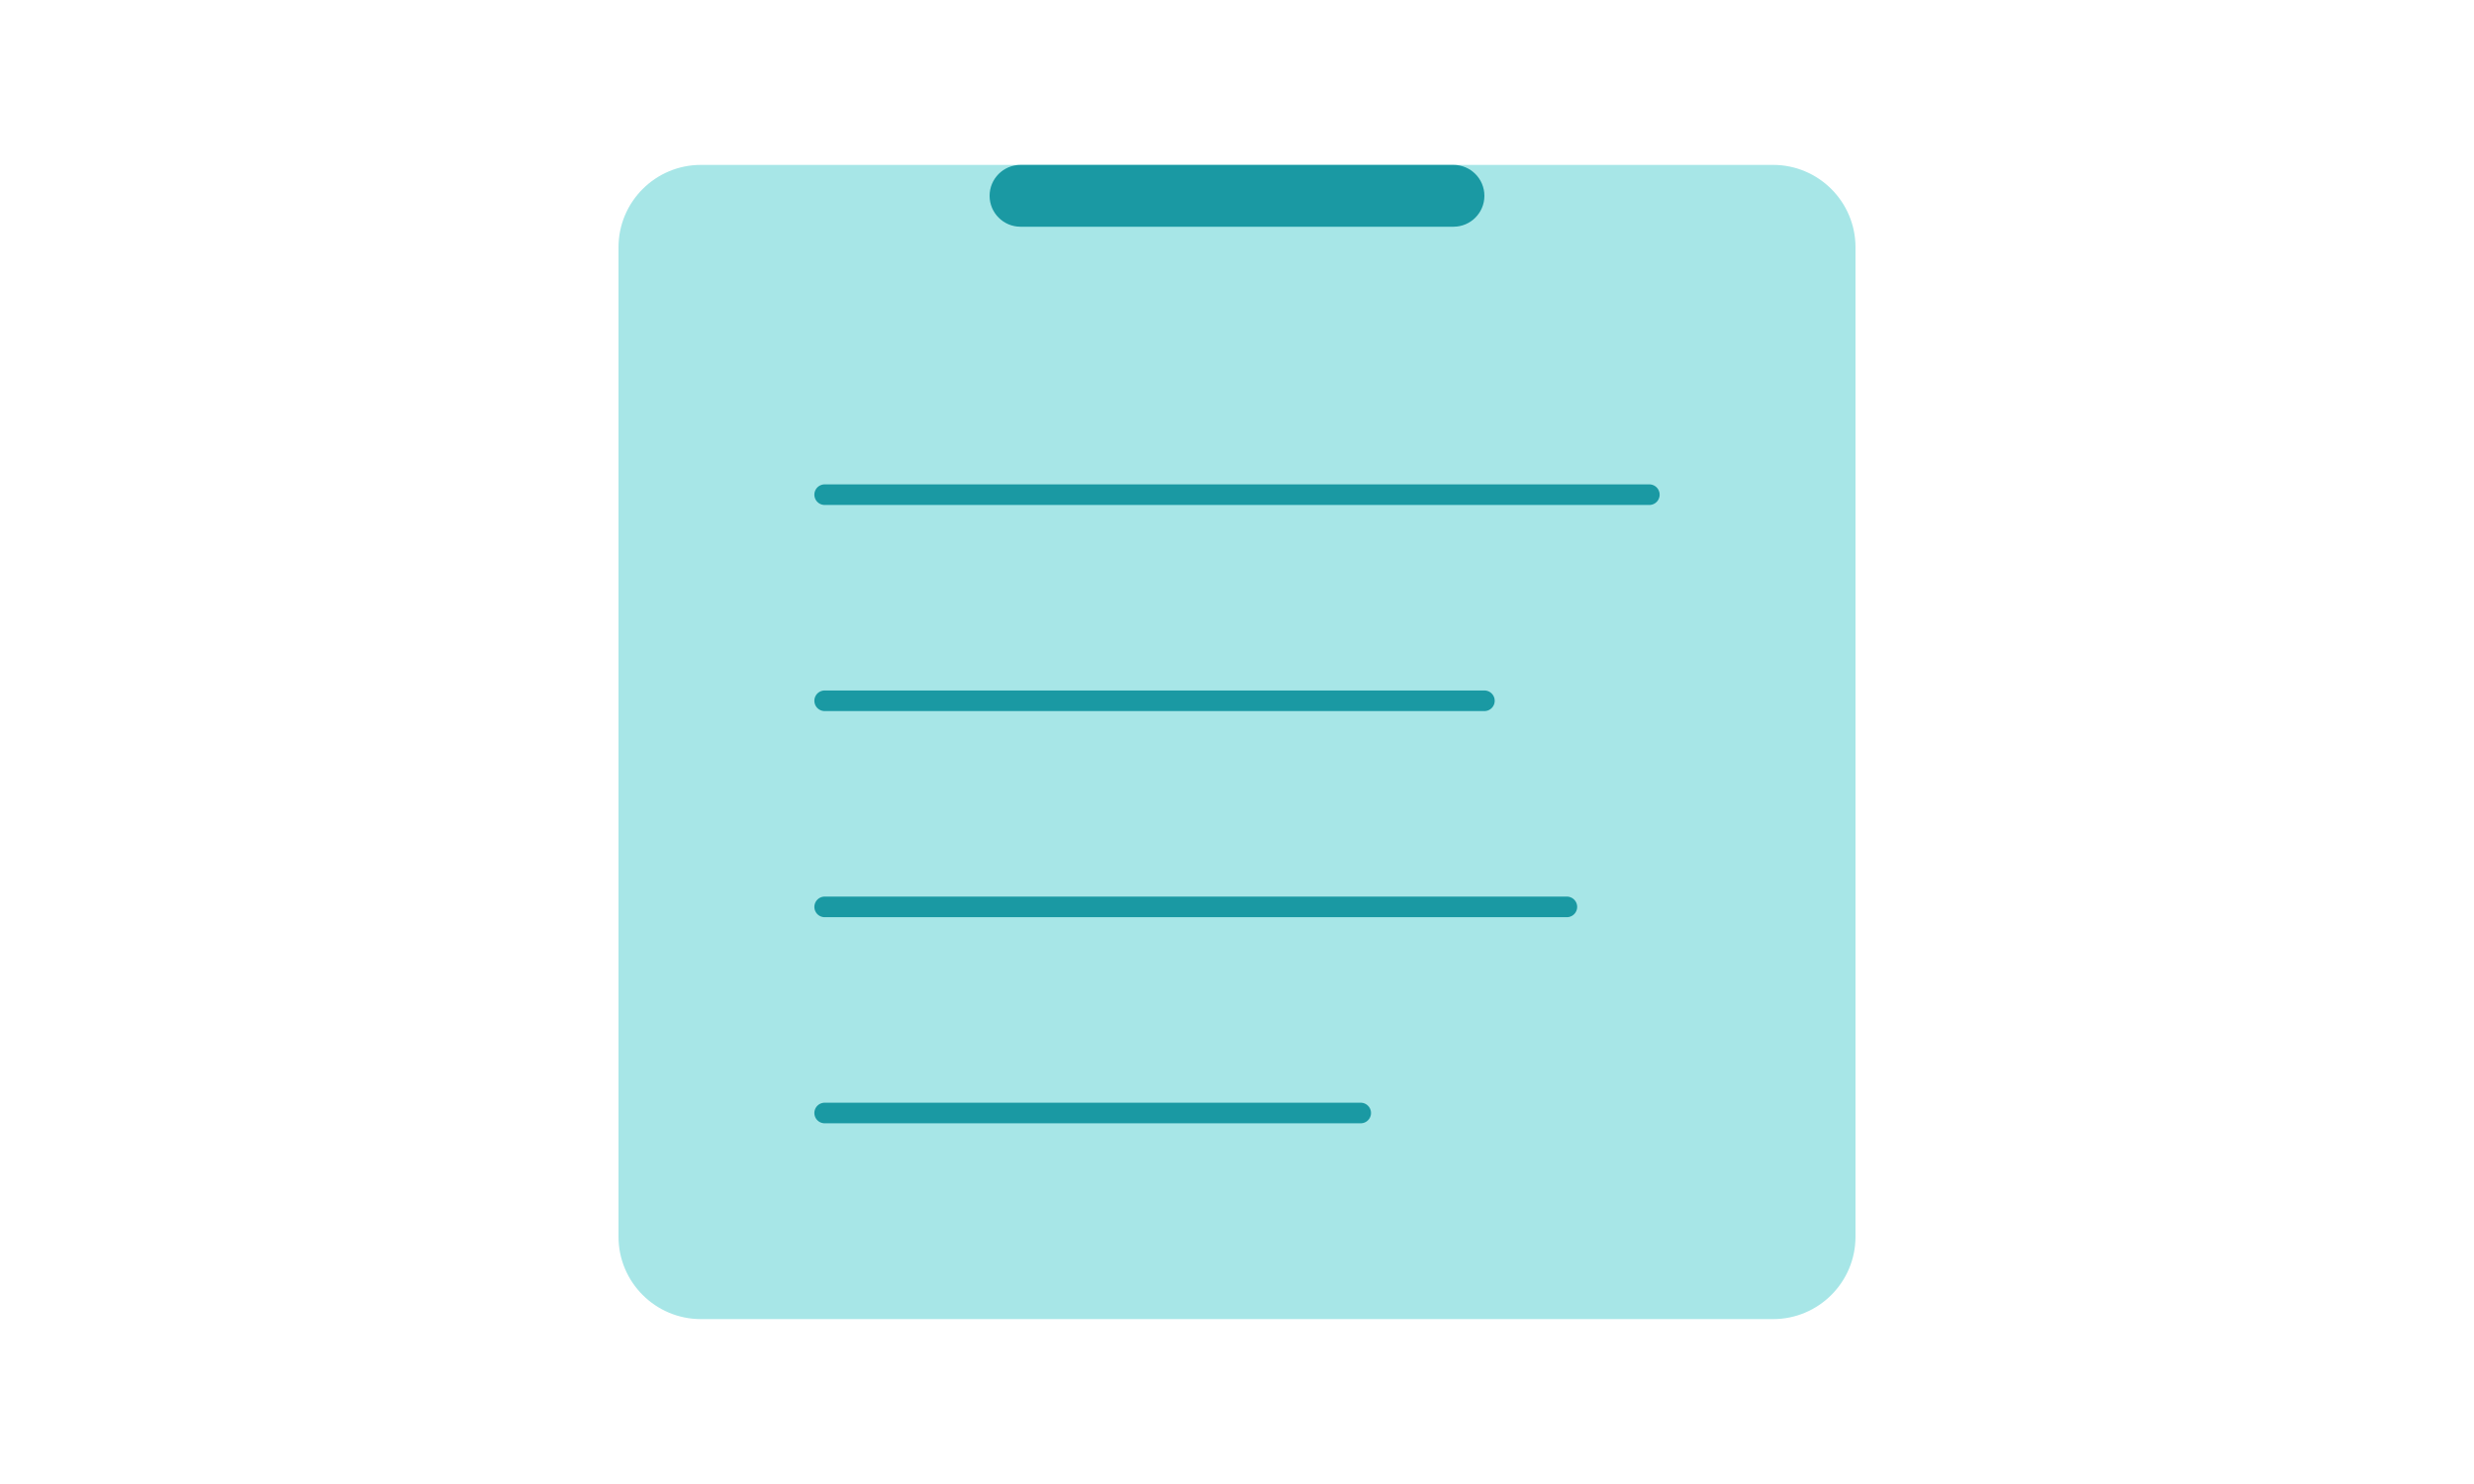
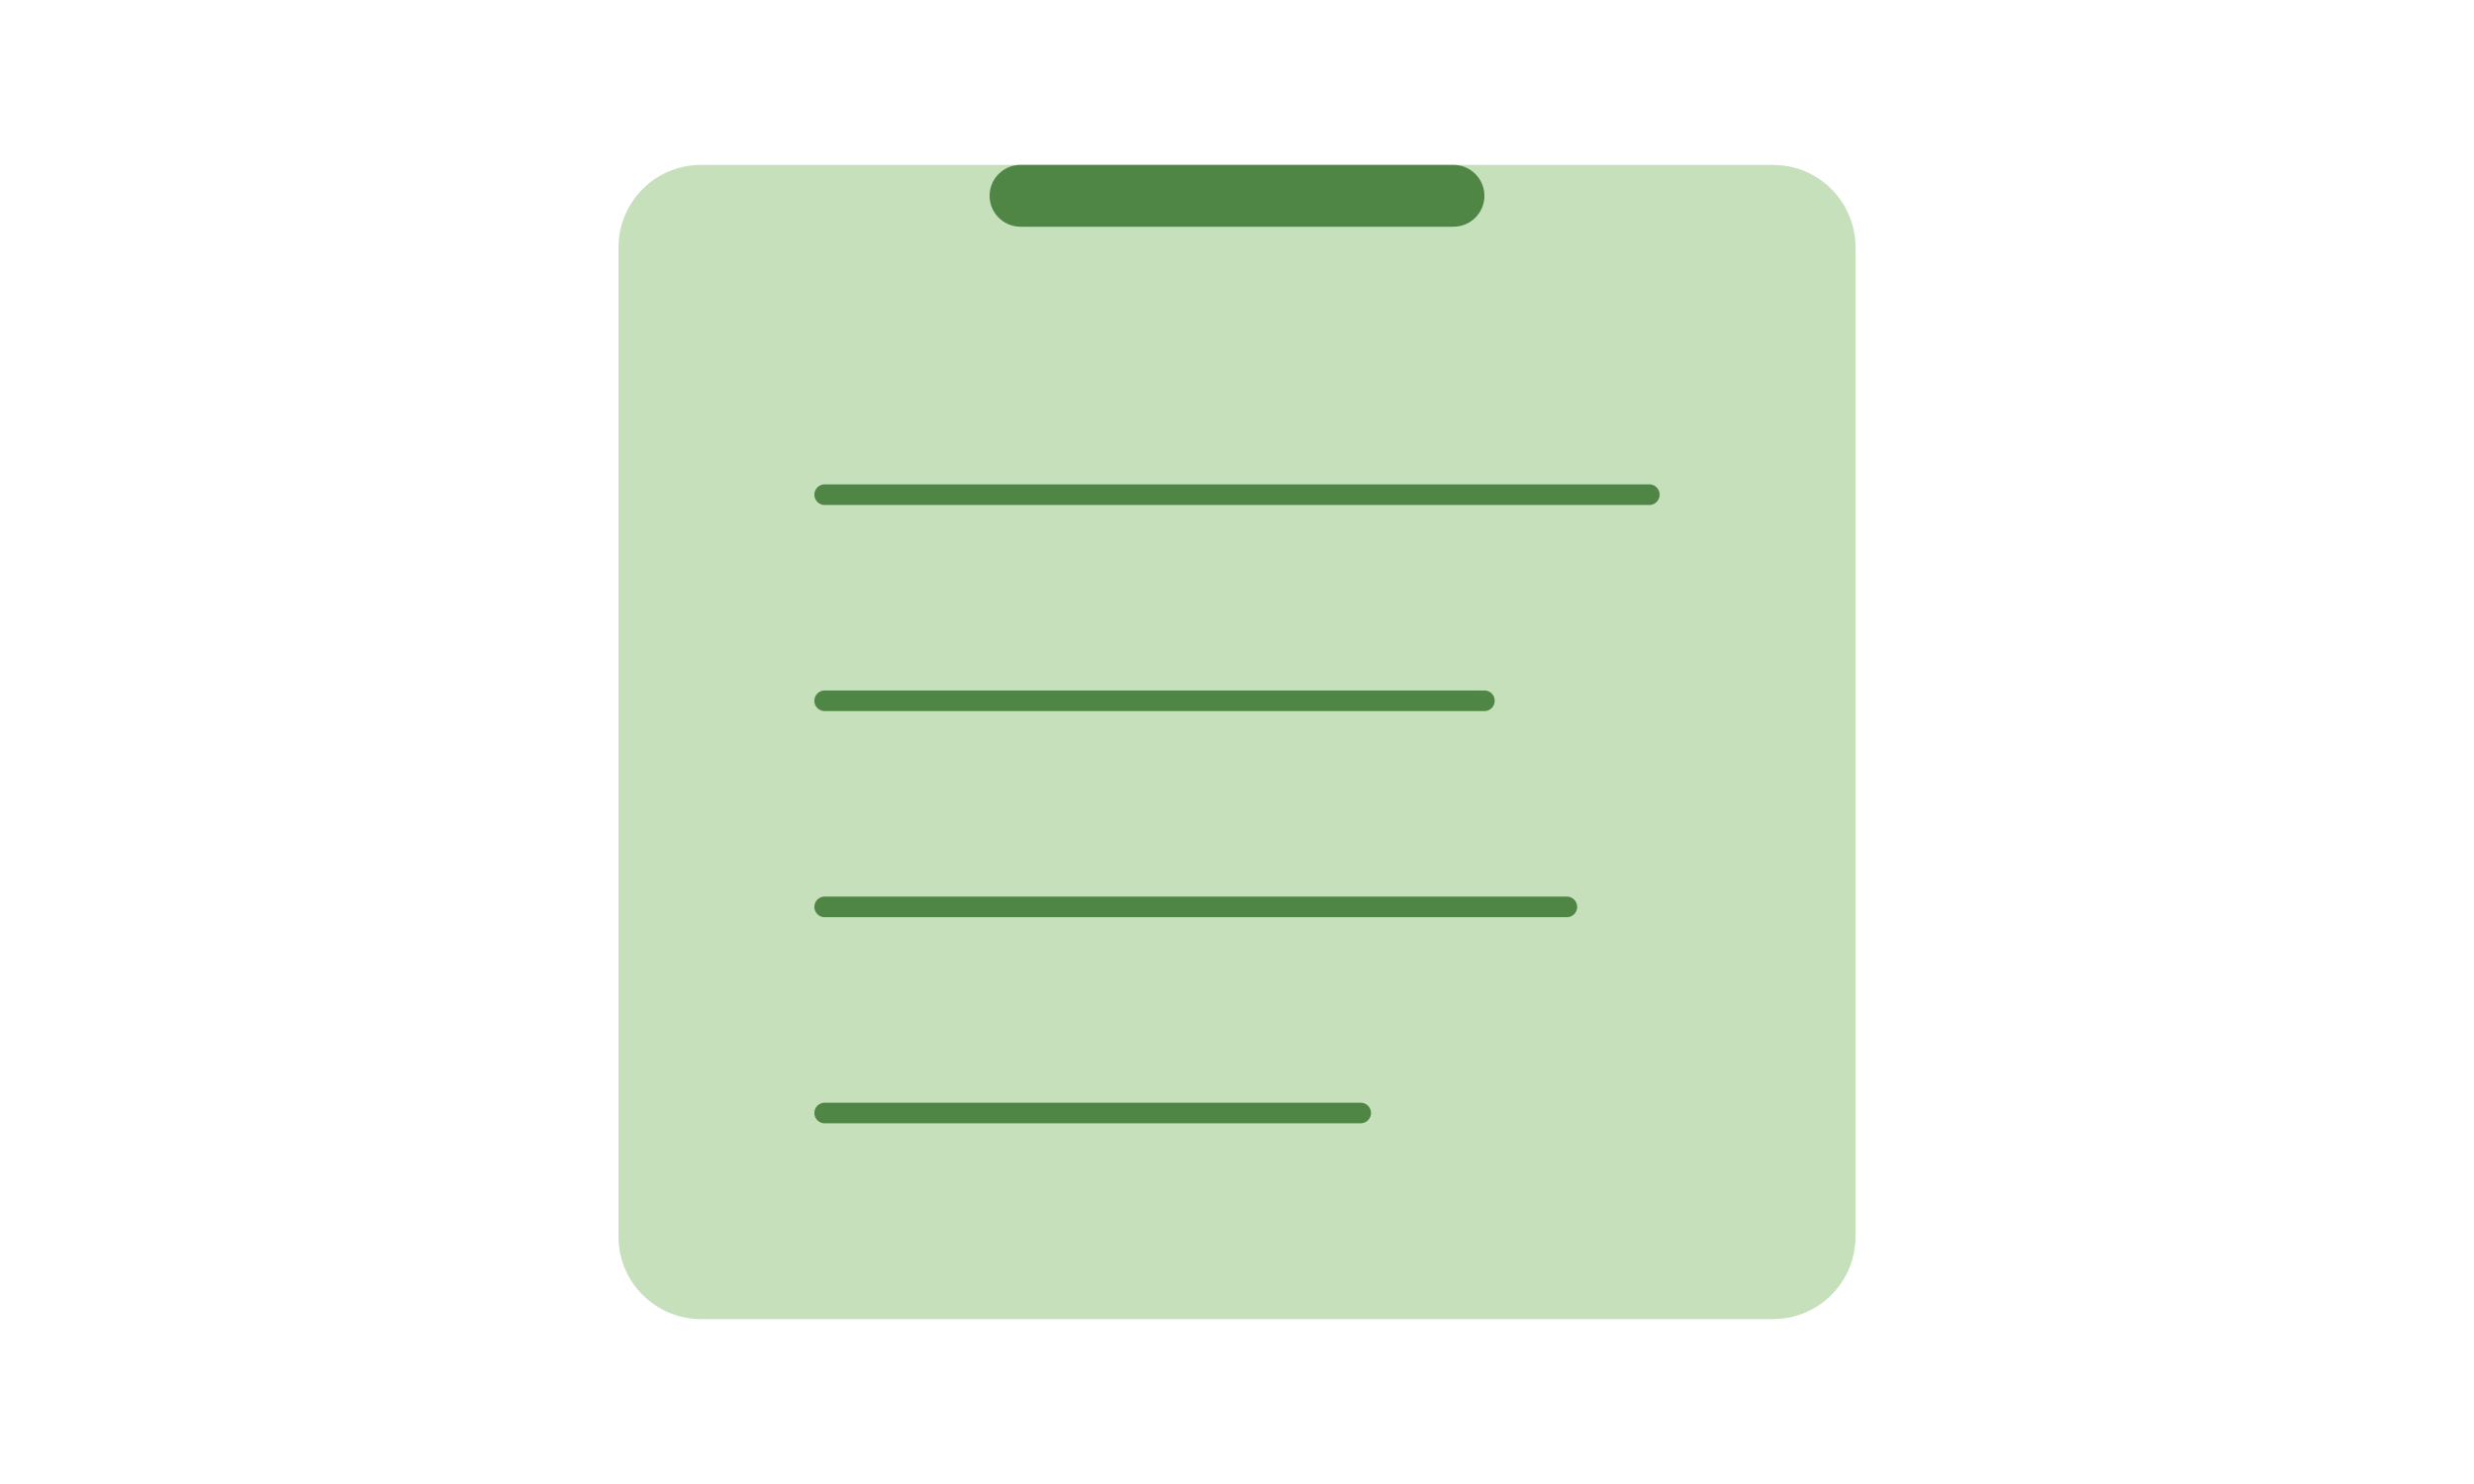
<svg xmlns="http://www.w3.org/2000/svg" viewBox="0 0 120 72" width="120" height="72" aria-hidden="true">
-   <rect x="30" y="8" width="60" height="56" rx="4" fill="#A7E6E7" />
-   <rect x="48" y="8" width="24" height="3" rx="1.5" fill="#1A99A3" />
-   <path d="M40 24 H80 M40 34 H72 M40 44 H76 M40 54 H66" fill="none" stroke="#1A99A3" stroke-width="1" stroke-linecap="round" />
+   <rect x="30" y="8" width="60" height="56" rx="4" fill="#C7E0BC" />
+   <rect x="48" y="8" width="24" height="3" rx="1.5" fill="#4F8545" />
+   <path d="M40 24 H80 M40 34 H72 M40 44 H76 M40 54 H66" fill="none" stroke="#4F8545" stroke-width="1" stroke-linecap="round" />
</svg>
